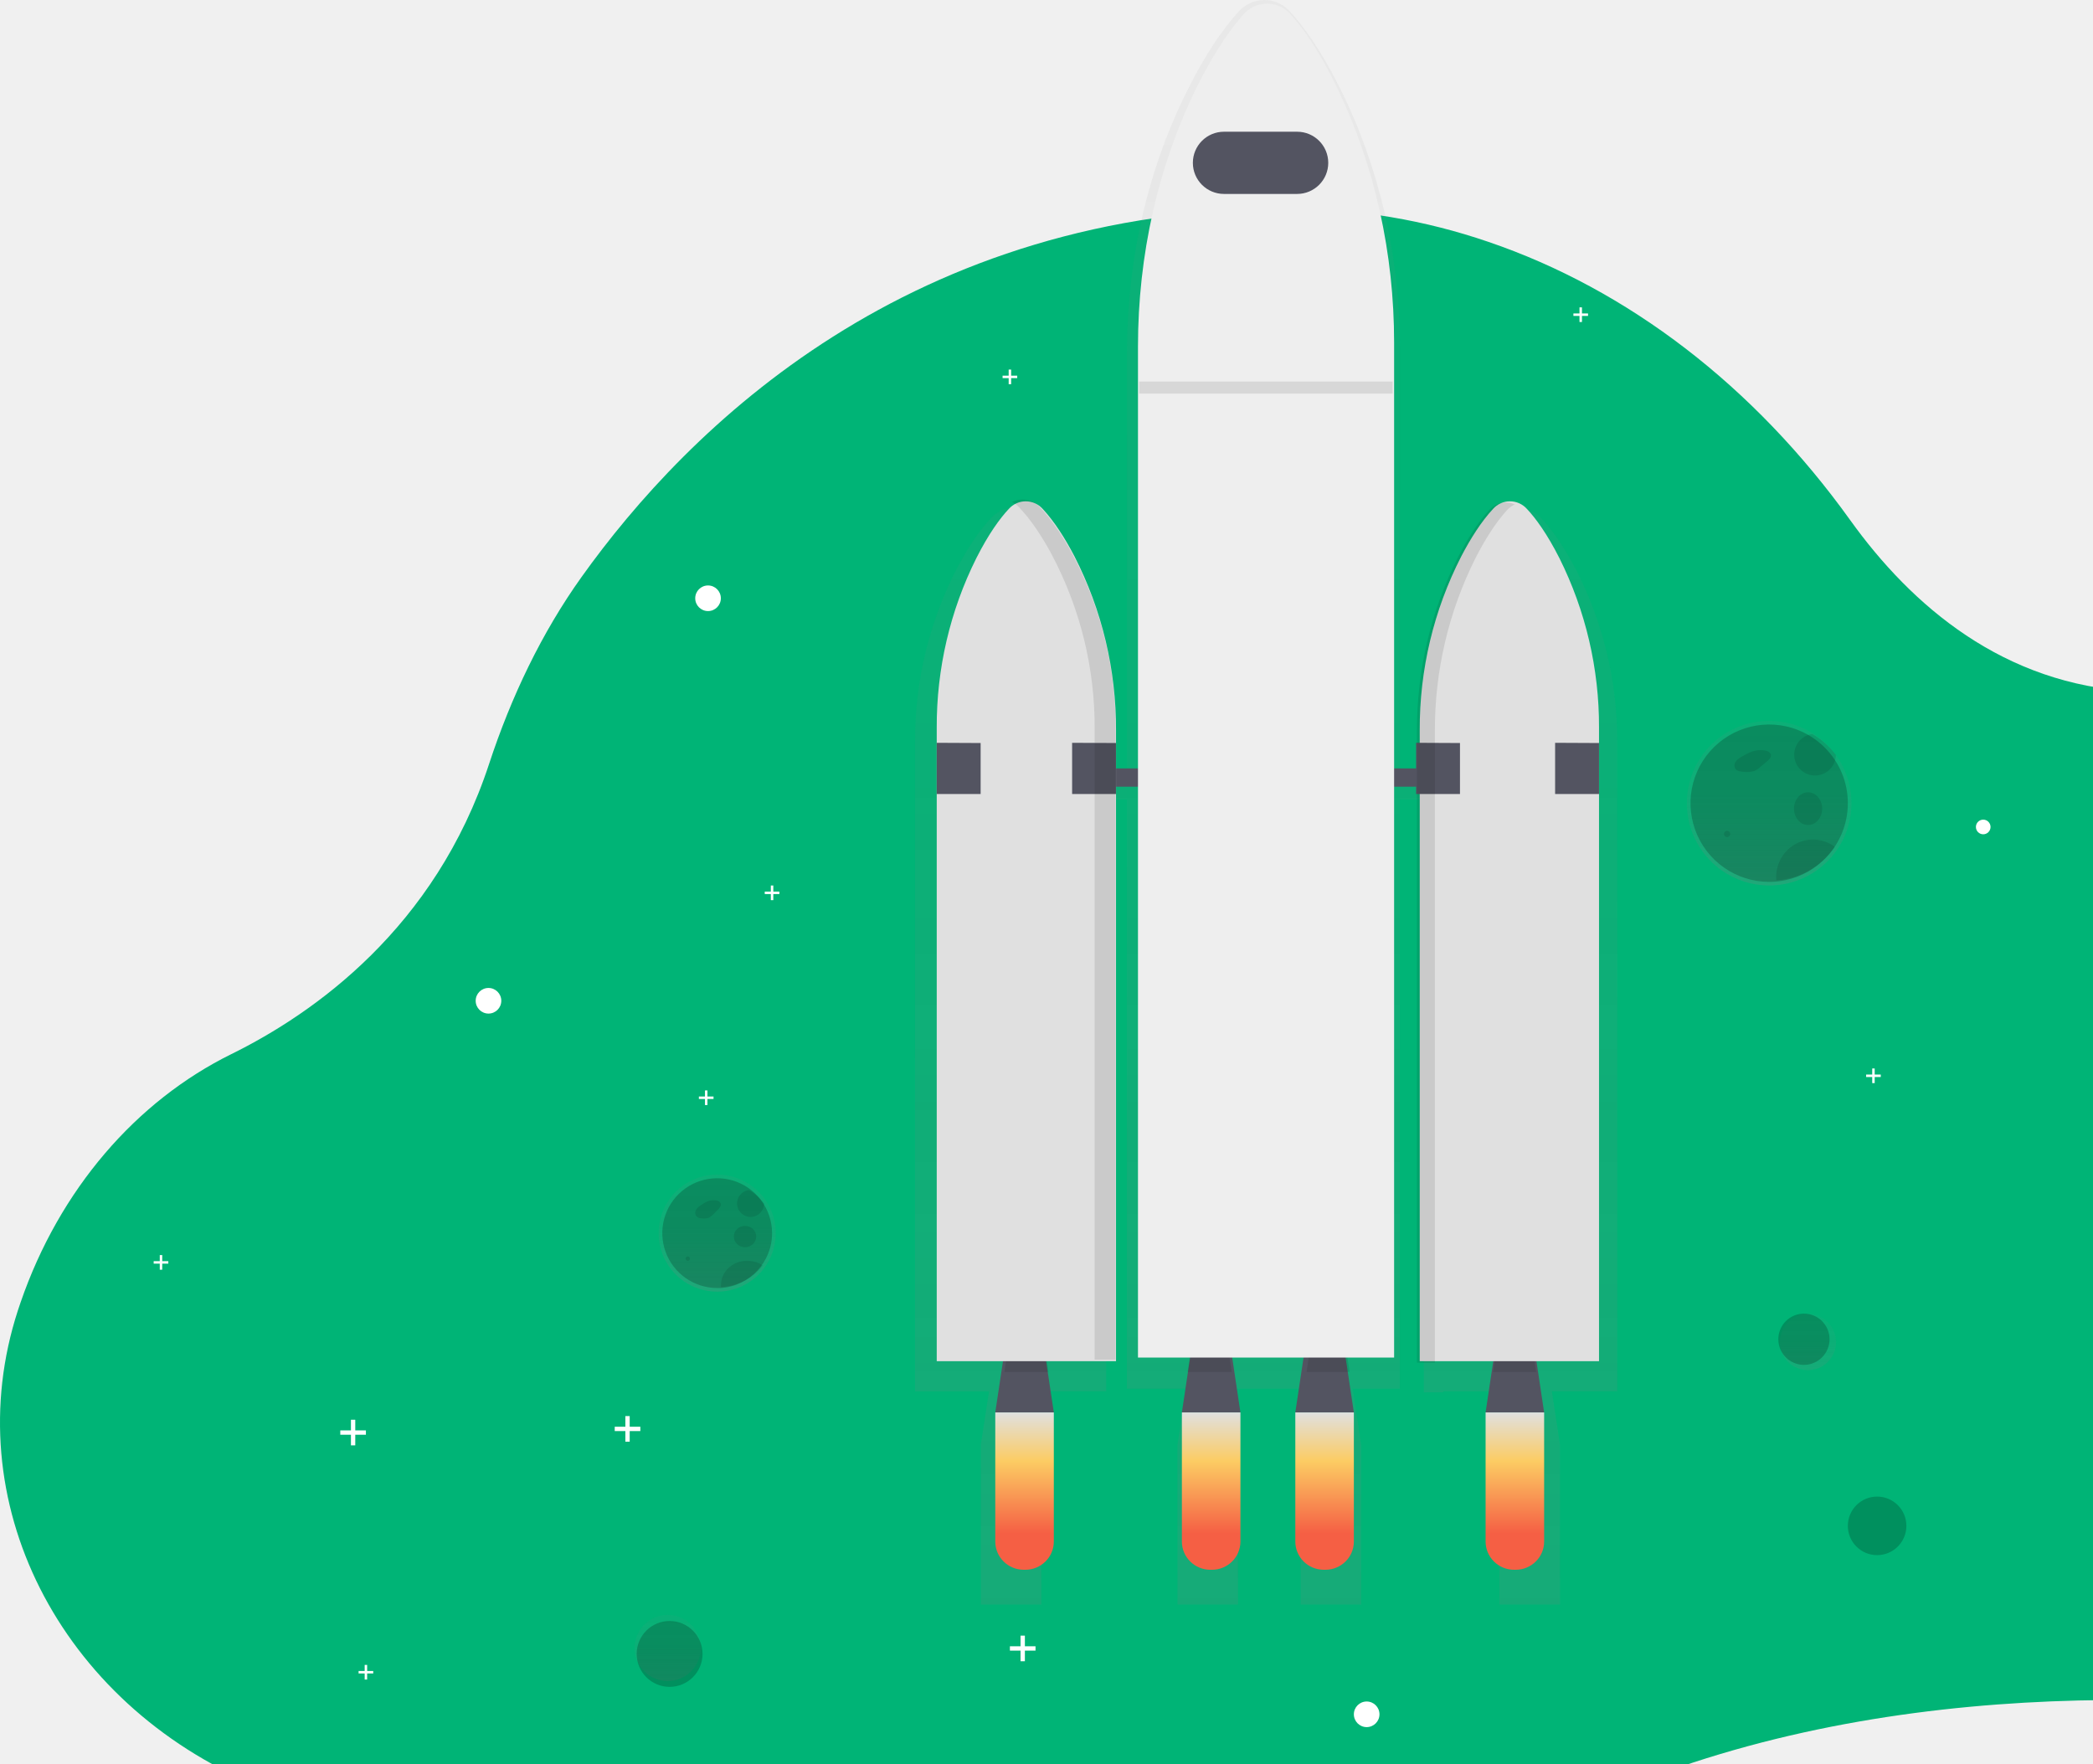
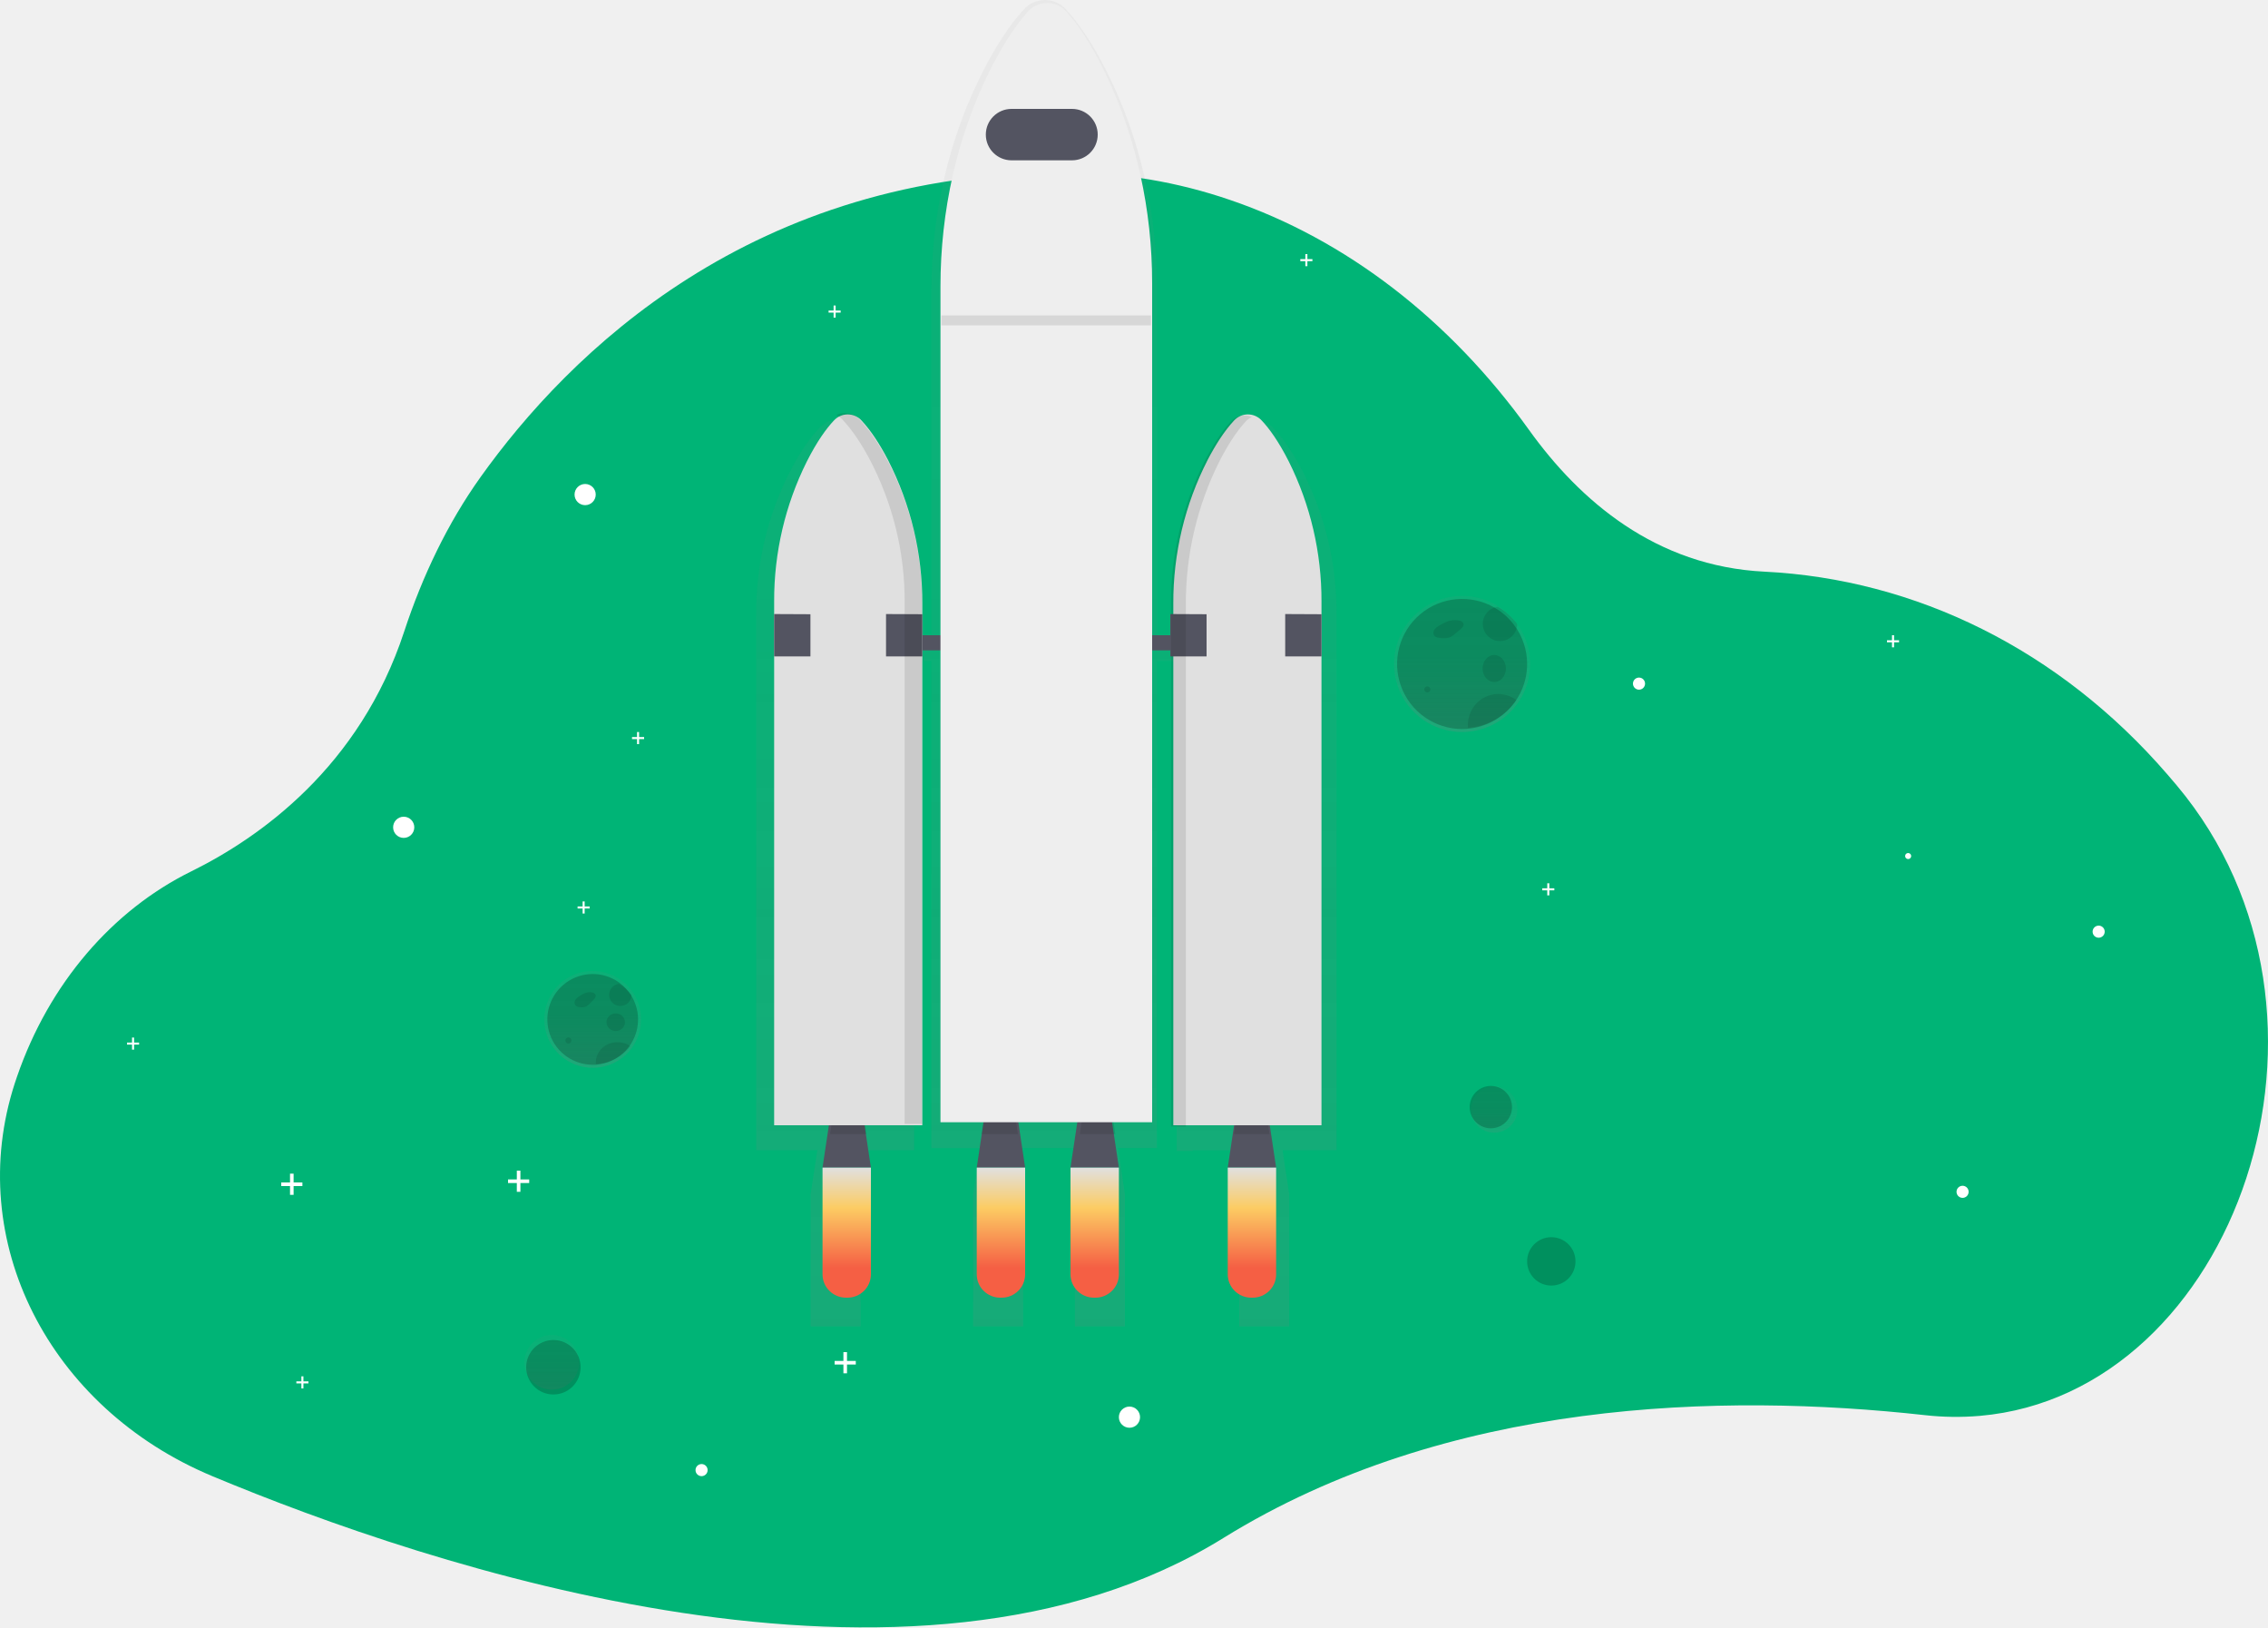
- <svg xmlns="http://www.w3.org/2000/svg" width="572" height="482" viewBox="0 0 572 482" fill="none">
-   <path d="M654.743 468.067C648.65 468.591 642.519 468.509 636.442 467.822C569.635 460.437 478.659 462.538 404.498 508.483C301.935 572.014 141.199 517.626 70.295 488.037C16.119 465.438 -12.006 410.085 4.888 358.128C5.126 357.395 5.37 356.661 5.628 355.928C16.258 325.051 37.241 300.886 63.226 288.077C85.874 276.913 118.941 253.6 133.654 208.804C139.732 190.306 148.07 172.906 158.898 157.738C187.895 117.117 248.598 56.625 352.999 57.002C371.303 57.09 389.47 60.165 406.784 66.105C444.925 79.099 479.373 105.517 505.641 142.141C522.403 165.5 547.522 187.215 583.482 188.985C633.39 191.456 681.018 214.69 716.748 256.037C717.778 257.226 718.796 258.422 719.813 259.631C783.43 335.41 739.244 460.681 654.743 468.067Z" fill="#00B476" />
-   <g opacity="0.7">
-     <path d="M182.474 459.419C187.467 459.419 191.515 455.371 191.515 450.377C191.515 445.384 187.467 441.336 182.474 441.336C177.481 441.336 173.433 445.384 173.433 450.377C173.433 455.371 177.481 459.419 182.474 459.419Z" fill="url(#paint0_linear)" />
-   </g>
-   <path opacity="0.2" d="M183 461C187.971 461 192 456.971 192 452C192 447.029 187.971 443 183 443C178.029 443 174 447.029 174 452C174 456.971 178.029 461 183 461Z" fill="black" />
-   <path d="M133.5 277C135.433 277 137 275.433 137 273.5C137 271.567 135.433 270 133.5 270C131.567 270 130 271.567 130 273.5C130 275.433 131.567 277 133.5 277Z" fill="white" />
-   <path d="M373.5 472C375.433 472 377 470.433 377 468.5C377 466.567 375.433 465 373.5 465C371.567 465 370 466.567 370 468.5C370 470.433 371.567 472 373.5 472Z" fill="white" />
-   <path d="M542 228C543.105 228 544 227.105 544 226C544 224.895 543.105 224 542 224C540.895 224 540 224.895 540 226C540 227.105 540.895 228 542 228Z" fill="white" />
-   <path d="M193.5 167C195.433 167 197 165.433 197 163.5C197 161.567 195.433 160 193.5 160C191.567 160 190 161.567 190 163.5C190 165.433 191.567 167 193.5 167Z" fill="white" />
-   <path d="M100 390.91H97.092V388H95.908V390.91H93V392.096H95.908V395H97.092V392.096H100V390.91Z" fill="white" />
-   <path d="M175 389.91H172.092V387H170.908V389.91H168V391.096H170.908V394H172.092V391.096H175V389.91Z" fill="white" />
-   <path d="M283 449.91H280.092V447H278.908V449.91H276V451.096H278.908V454H280.092V451.096H283V449.91Z" fill="white" />
-   <path d="M434 85.663H432.337V84H431.663V85.663H430V86.337H431.663V88H432.337V86.337H434V85.663Z" fill="white" />
-   <path d="M514 293.663H512.337V292H511.663V293.663H510V294.337H511.663V296H512.337V294.337H514V293.663Z" fill="white" />
-   <path d="M46 344.663H44.337V343H43.663V344.663H42V345.337H43.663V347H44.337V345.337H46V344.663Z" fill="white" />
-   <path d="M102 456.663H100.337V455H99.663V456.663H98V457.337H99.663V459H100.337V457.337H102V456.663Z" fill="white" />
-   <path d="M278 102.663H276.337V101H275.663V102.663H274V103.337H275.663V105H276.337V103.337H278V102.663Z" fill="white" />
-   <path d="M195 299.663H193.337V298H192.663V299.663H191V300.337H192.663V302H193.337V300.337H195V299.663Z" fill="white" />
-   <path d="M213 243.663H211.337V242H210.663V243.663H209V244.337H210.663V246H211.337V244.337H213V243.663Z" fill="white" />
-   <g opacity="0.7">
-     <path d="M494.1 374.446C498.341 374.446 501.78 371.007 501.78 366.766C501.78 362.524 498.341 359.086 494.1 359.086C489.858 359.086 486.42 362.524 486.42 366.766C486.42 371.007 489.858 374.446 494.1 374.446Z" fill="url(#paint1_linear)" />
-   </g>
-   <path opacity="0.2" d="M493 373C496.866 373 500 369.866 500 366C500 362.134 496.866 359 493 359C489.134 359 486 362.134 486 366C486 369.866 489.134 373 493 373Z" fill="black" />
-   <path opacity="0.2" d="M513 425C517.418 425 521 421.418 521 417C521 412.582 517.418 409 513 409C508.582 409 505 412.582 505 417C505 421.418 508.582 425 513 425Z" fill="black" />
-   <g opacity="0.7">
-     <path d="M441.98 202.685C442.035 186.139 438.073 169.828 430.434 155.154C426.812 148.262 423.506 143.984 420.959 141.35C418.965 139.242 415.848 138.641 413.213 139.858C412.186 140.223 411.258 140.822 410.502 141.607C407.064 145.172 403.957 149.886 401.265 154.896C393.233 169.921 389.068 186.709 389.144 203.747V213.967H382.592V95.133C382.592 70.232 377.024 45.668 366.098 23.883C360.925 13.558 356.201 7.141 352.578 3.2C350.799 1.171 348.233 0.008 345.535 0.008C342.837 0.008 340.271 1.171 338.492 3.2C333.583 8.541 329.149 15.604 325.296 23.11C313.822 45.371 307.996 70.641 307.996 96.268V213.92H302.335V203.206C302.407 186.179 298.242 169.402 290.215 154.388C287.503 149.377 284.395 144.664 280.978 141.099C278.94 138.934 275.729 138.35 273.06 139.66L273.298 139.785C272.469 140.154 271.719 140.679 271.087 141.33C268.547 143.971 265.241 148.242 261.619 155.134C253.981 169.808 250.018 186.119 250.073 202.665V380.245H270.289L268.059 394.841V438.497H284.593V394.841L282.383 380.239H302.309V218.502H307.97V379.539H324.115L321.799 394.841V438.497H338.333V394.841L336.018 379.519H357.791L355.462 394.841V438.497H371.996V394.841L369.68 379.519H382.573V218.522H389.124V380.503H394.436V380.258H411.999L409.796 394.841V438.497H426.33V394.841L424.12 380.239H441.98V202.685Z" fill="url(#paint2_linear)" />
-   </g>
-   <path d="M288 386H272L274.859 367H285.141L288 386Z" fill="#535461" />
-   <g opacity="0.1">
-     <path d="M274.5 374.921H286.548L285.741 369.555H275.307L274.5 374.921Z" fill="black" />
-   </g>
-   <path d="M422 386H406L408.853 367H419.147L422 386Z" fill="#535461" />
-   <g opacity="0.1">
-     <path d="M408.053 374.921H419.8L419.013 369.555H408.84L408.053 374.921Z" fill="black" />
-   </g>
-   <path d="M339 386H323L325.853 367H336.147L339 386Z" fill="#535461" />
-   <g opacity="0.1">
-     <path d="M324.568 374.921H336.624L335.816 369.555H325.375L324.568 374.921Z" fill="black" />
-   </g>
-   <path d="M370 386H354L356.853 367H367.14L370 386Z" fill="#535461" />
-   <g opacity="0.1">
-     <path d="M357.086 374.921H368.833L368.04 369.555H357.873L357.086 374.921Z" fill="black" />
-   </g>
-   <rect x="288" y="210" width="112" height="5" fill="#535461" />
-   <path d="M417.289 139.076C416.106 137.754 414.426 137 412.663 137C410.901 137 409.221 137.754 408.038 139.076C404.817 142.552 401.904 147.145 399.362 152.029C391.824 166.727 387.925 183.056 388.001 199.613V372H436.999V198.886C437.061 182.787 433.351 166.901 426.174 152.532C422.77 145.817 419.674 141.614 417.289 139.076Z" fill="#E0E0E0" />
-   <path d="M275.705 139.076C276.887 137.754 278.568 137 280.33 137C282.092 137 283.773 137.754 284.955 139.076C288.183 142.552 291.09 147.145 293.638 152.029C301.173 166.728 305.072 183.056 304.999 199.613V372H256.001V198.886C255.939 182.787 259.649 166.901 266.826 152.532C270.223 145.817 273.32 141.614 275.705 139.076Z" fill="#E0E0E0" />
-   <path d="M256 203L268 203.057V217H256V203Z" fill="#535461" />
-   <path d="M293 203L305 203.057V217H293V203Z" fill="#535461" />
-   <path d="M387 203L399 203.057V217H387V203Z" fill="#535461" />
-   <path d="M425 203L437 203.057V217H425V203Z" fill="#535461" />
-   <g opacity="0.1">
-     <path d="M293.151 151.553C290.52 146.668 287.519 142.074 284.188 138.596C282.254 136.495 279.126 135.918 276.546 137.188C277.269 137.542 277.922 138.019 278.475 138.596C281.8 142.074 284.808 146.668 287.432 151.553C295.214 166.254 299.239 182.588 299.16 199.15V371.569H304.879V199.156C304.955 182.592 300.931 166.257 293.151 151.553Z" fill="black" />
-   </g>
-   <g opacity="0.1">
-     <path d="M403.322 152.369C405.823 147.484 408.69 142.889 411.859 139.412C412.452 138.754 413.169 138.227 413.968 137.865C411.552 136.778 408.73 137.401 406.961 139.412C403.785 142.889 400.918 147.484 398.417 152.369C391.002 167.071 387.166 183.404 387.238 199.966V372.411H392.143V199.979C392.066 183.412 395.902 167.074 403.322 152.369Z" fill="black" />
-   </g>
-   <path d="M280.219 429H279.781C275.484 429 272 425.55 272 421.295V386H288V421.295C288 423.338 287.18 425.298 285.721 426.743C284.262 428.188 282.283 429 280.219 429Z" fill="url(#paint3_linear)" />
-   <path d="M331.223 429H330.777C326.481 428.996 323 425.548 323 421.295V386H339V421.295C339 425.548 335.519 428.996 331.223 429Z" fill="url(#paint4_linear)" />
-   <path d="M362.216 429H361.764C357.473 428.989 354 425.542 354 421.295V386H370V421.295C370 425.55 366.515 429 362.216 429Z" fill="url(#paint5_linear)" />
-   <path d="M414.223 429H413.798C411.731 429.004 409.747 428.193 408.285 426.748C406.822 425.302 406 423.341 406 421.295V386H422V421.295C422 425.548 418.519 428.996 414.223 429Z" fill="url(#paint6_linear)" />
-   <path d="M352.889 4.107C351.248 2.137 348.828 1 346.278 1C343.728 1 341.308 2.137 339.667 4.107C335.088 9.307 330.901 16.178 327.237 23.491C316.469 45.165 311 69.77 311 94.718V371H381V93.609C381 69.367 375.766 45.429 365.535 24.243C360.726 14.191 356.297 7.941 352.889 4.107Z" fill="#EEEEEE" />
-   <rect x="326" y="36" width="37" height="17" rx="8.5" fill="#535461" />
-   <g opacity="0.1">
-     <rect x="311.314" y="104.281" width="69.287" height="3.288" fill="black" />
-   </g>
-   <path d="M501.451 205.907C499.63 203.517 497.353 201.512 494.751 200.008C486.557 195.285 476.283 196.187 469.038 202.266C461.793 208.346 459.124 218.304 462.357 227.191C465.59 236.077 474.035 241.994 483.494 242C483.973 242 484.451 242 484.917 241.948C493.18 241.426 500.49 236.41 503.946 228.887C507.402 221.365 506.446 212.553 501.457 205.946L501.451 205.907Z" fill="url(#paint7_linear)" />
-   <path opacity="0.2" d="M505 219.507C504.998 230.849 496.185 240.237 484.868 240.954C484.424 240.954 483.967 241 483.51 241C474.47 241.005 466.392 235.353 463.299 226.857C460.205 218.361 462.757 208.837 469.684 203.027C476.611 197.216 486.432 196.362 494.258 200.888C496.747 202.332 498.923 204.26 500.656 206.558C503.479 210.283 505.005 214.832 505 219.507Z" fill="black" />
-   <path opacity="0.1" d="M479.227 205.202C478.125 205.639 477.062 206.155 476.048 206.746C475.371 207.087 474.789 207.568 474.347 208.151C473.899 208.751 473.884 209.54 474.308 210.155C474.827 210.809 475.825 210.906 476.705 210.955C477.629 211.063 478.568 210.976 479.451 210.7C480.046 210.429 480.588 210.066 481.053 209.628L482.886 208.096C483.543 207.563 484.199 206.831 483.943 206.08C483.635 205.535 483.05 205.17 482.387 205.111C480.807 204.827 479.169 205.092 477.789 205.856" fill="black" />
-   <g opacity="0.1">
-     <path d="M472 228.765C472.472 228.765 472.855 228.382 472.855 227.91C472.855 227.437 472.472 227.055 472 227.055C471.528 227.055 471.145 227.437 471.145 227.91C471.145 228.382 471.528 228.765 472 228.765Z" fill="black" />
-   </g>
-   <g opacity="0.1">
-     <path d="M494.136 225.47C496.263 225.47 497.988 223.468 497.988 220.999C497.988 218.529 496.263 216.527 494.136 216.527C492.008 216.527 490.283 218.529 490.283 220.999C490.283 223.468 492.008 225.47 494.136 225.47Z" fill="black" />
-   </g>
-   <g opacity="0.1">
-     <path d="M501.726 206.308C501.693 209.346 499.279 211.822 496.243 211.934C493.207 212.046 490.618 209.754 490.361 206.727C490.103 203.7 492.268 201.004 495.28 200.602C497.788 202.055 499.98 203.995 501.726 206.308Z" fill="black" />
-   </g>
-   <g opacity="0.1">
-     <path d="M501.457 231.458C497.76 236.824 491.871 240.185 485.451 240.592C485.451 240.292 485.412 239.992 485.412 239.685C485.416 235.813 487.558 232.274 490.951 230.534C494.343 228.795 498.407 229.152 501.457 231.458Z" fill="black" />
-   </g>
-   <path d="M208.825 327.413C207.535 325.706 205.919 324.274 204.07 323.2C198.253 319.783 190.92 320.39 185.742 324.716C180.564 329.043 178.657 336.157 180.974 342.498C183.291 348.838 189.335 353.04 196.079 353C196.419 353 196.745 353 197.091 352.966C202.936 352.572 208.097 349.009 210.542 343.679C212.986 338.349 212.322 332.108 208.811 327.413H208.825Z" fill="url(#paint8_linear)" />
-   <path opacity="0.2" d="M211 337.033C210.998 344.948 204.846 351.5 196.946 352C196.635 352 196.283 352 195.999 352C189.693 351.998 184.061 348.054 181.905 342.129C179.749 336.204 181.528 329.564 186.358 325.51C191.188 321.457 198.038 320.857 203.499 324.008C205.239 325.02 206.758 326.372 207.965 327.983C209.941 330.586 211.007 333.766 211 337.033Z" fill="black" />
-   <path opacity="0.1" d="M193.632 328.172C192.863 328.532 192.121 328.961 191.415 329.453C190.944 329.742 190.537 330.142 190.224 330.625C189.925 331.133 189.925 331.787 190.224 332.296C190.666 332.775 191.276 333.019 191.895 332.961C192.542 333.053 193.199 332.981 193.816 332.751C194.235 332.524 194.615 332.221 194.941 331.854L196.218 330.581C196.665 330.133 197.152 329.525 196.955 328.903C196.75 328.44 196.336 328.131 195.869 328.093C194.768 327.856 193.626 328.077 192.665 328.715" fill="black" />
-   <g opacity="0.1">
-     <path d="M187.965 344.565C188.294 344.565 188.56 344.299 188.56 343.97C188.56 343.641 188.294 343.375 187.965 343.375C187.637 343.375 187.37 343.641 187.37 343.97C187.37 344.299 187.637 344.565 187.965 344.565Z" fill="black" />
-   </g>
-   <g opacity="0.1">
-     <path d="M203.612 340.846C205.302 340.846 206.671 339.542 206.671 337.933C206.671 336.324 205.302 335.02 203.612 335.02C201.923 335.02 200.553 336.324 200.553 337.933C200.553 339.542 201.923 340.846 203.612 340.846Z" fill="black" />
-   </g>
-   <g opacity="0.1">
-     <path d="M208.822 328.919C208.806 330.894 207.239 332.508 205.264 332.58C203.29 332.652 201.609 331.157 201.449 329.188C201.29 327.219 202.708 325.474 204.668 325.227C206.286 326.166 207.699 327.422 208.822 328.919Z" fill="black" />
-   </g>
-   <g opacity="0.1">
-     <path d="M208.434 345.872C205.803 349.328 201.614 351.493 197.047 351.755C197.047 351.565 197.047 351.368 197.047 351.14C197.049 348.647 198.573 346.367 200.986 345.247C203.399 344.127 206.29 344.357 208.46 345.842L208.434 345.872Z" fill="black" />
-   </g>
+ <svg xmlns="http://www.w3.org/2000/svg" width="750px" height="538px" viewBox="0 0 750 538" version="1.1">
  <defs>
-     <linearGradient id="paint0_linear" x1="191.512" y1="459.419" x2="191.512" y2="441.342" gradientUnits="userSpaceOnUse">
-       <stop stop-color="#808080" stop-opacity="0.25" />
-       <stop offset="0.54" stop-color="#808080" stop-opacity="0.12" />
-       <stop offset="1" stop-color="#808080" stop-opacity="0.1" />
+     <linearGradient x1="50%" y1="100%" x2="50%" y2="0.036%" id="linearGradient-1">
+       <stop stop-color="#808080" stop-opacity="0.25" offset="0%" />
+       <stop stop-color="#808080" stop-opacity="0.12" offset="54%" />
+       <stop stop-color="#808080" stop-opacity="0.1" offset="100%" />
    </linearGradient>
-     <linearGradient id="paint1_linear" x1="501.777" y1="374.439" x2="501.777" y2="359.086" gradientUnits="userSpaceOnUse">
-       <stop stop-color="#808080" stop-opacity="0.25" />
-       <stop offset="0.54" stop-color="#808080" stop-opacity="0.12" />
-       <stop offset="1" stop-color="#808080" stop-opacity="0.1" />
+     <linearGradient x1="50%" y1="99.957%" x2="50%" y2="0%" id="linearGradient-2">
+       <stop stop-color="#808080" stop-opacity="0.25" offset="0%" />
+       <stop stop-color="#808080" stop-opacity="0.12" offset="54%" />
+       <stop stop-color="#808080" stop-opacity="0.1" offset="100%" />
    </linearGradient>
-     <linearGradient id="paint2_linear" x1="441.974" y1="438.517" x2="441.974" y2="-0.001" gradientUnits="userSpaceOnUse">
-       <stop stop-color="#808080" stop-opacity="0.25" />
-       <stop offset="0.54" stop-color="#808080" stop-opacity="0.12" />
-       <stop offset="1" stop-color="#808080" stop-opacity="0.1" />
+     <linearGradient x1="49.993%" y1="100.005%" x2="49.993%" y2="-0.002%" id="linearGradient-3">
+       <stop stop-color="#808080" stop-opacity="0.25" offset="0%" />
+       <stop stop-color="#808080" stop-opacity="0.12" offset="54%" />
+       <stop stop-color="#808080" stop-opacity="0.1" offset="100%" />
    </linearGradient>
-     <linearGradient id="paint3_linear" x1="272.003" y1="386" x2="272.003" y2="429" gradientUnits="userSpaceOnUse">
-       <stop stop-color="#E0E0E0" />
-       <stop offset="0.31" stop-color="#FCCC63" />
-       <stop offset="0.77" stop-color="#F55F44" />
+     <linearGradient x1="50.021%" y1="0%" x2="50.021%" y2="100%" id="linearGradient-4">
+       <stop stop-color="#E0E0E0" offset="0%" />
+       <stop stop-color="#FCCC63" offset="31%" />
+       <stop stop-color="#F55F44" offset="77%" />
    </linearGradient>
-     <linearGradient id="paint4_linear" x1="323" y1="386" x2="323" y2="429" gradientUnits="userSpaceOnUse">
-       <stop stop-color="#E0E0E0" />
-       <stop offset="0.31" stop-color="#FCCC63" />
-       <stop offset="0.77" stop-color="#F55F44" />
+     <linearGradient x1="50%" y1="0%" x2="50%" y2="100%" id="linearGradient-5">
+       <stop stop-color="#E0E0E0" offset="0%" />
+       <stop stop-color="#FCCC63" offset="31%" />
+       <stop stop-color="#F55F44" offset="77%" />
    </linearGradient>
-     <linearGradient id="paint5_linear" x1="354" y1="386" x2="354" y2="429" gradientUnits="userSpaceOnUse">
-       <stop stop-color="#E0E0E0" />
-       <stop offset="0.31" stop-color="#FCCC63" />
-       <stop offset="0.77" stop-color="#F55F44" />
+     <linearGradient x1="49.972%" y1="99.913%" x2="49.972%" y2="-0.087%" id="linearGradient-6">
+       <stop stop-color="#808080" stop-opacity="0.25" offset="0%" />
+       <stop stop-color="#808080" stop-opacity="0.12" offset="54%" />
+       <stop stop-color="#808080" stop-opacity="0.1" offset="100%" />
    </linearGradient>
-     <linearGradient id="paint6_linear" x1="406" y1="386" x2="406" y2="429" gradientUnits="userSpaceOnUse">
-       <stop stop-color="#E0E0E0" />
-       <stop offset="0.31" stop-color="#FCCC63" />
-       <stop offset="0.77" stop-color="#F55F44" />
-     </linearGradient>
-     <linearGradient id="paint7_linear" x1="505.987" y1="241.961" x2="505.987" y2="196.961" gradientUnits="userSpaceOnUse">
-       <stop stop-color="#808080" stop-opacity="0.25" />
-       <stop offset="0.54" stop-color="#808080" stop-opacity="0.12" />
-       <stop offset="1" stop-color="#808080" stop-opacity="0.1" />
-     </linearGradient>
-     <linearGradient id="paint8_linear" x1="212.062" y1="353" x2="212.062" y2="321.06" gradientUnits="userSpaceOnUse">
-       <stop stop-color="#808080" stop-opacity="0.25" />
-       <stop offset="0.54" stop-color="#808080" stop-opacity="0.12" />
-       <stop offset="1" stop-color="#808080" stop-opacity="0.1" />
+     <linearGradient x1="50.289%" y1="99.999%" x2="50.289%" y2="0.187%" id="linearGradient-7">
+       <stop stop-color="#808080" stop-opacity="0.25" offset="0%" />
+       <stop stop-color="#808080" stop-opacity="0.12" offset="54%" />
+       <stop stop-color="#808080" stop-opacity="0.1" offset="100%" />
    </linearGradient>
  </defs>
+   <g id="Web---1.6" stroke="none" stroke-width="1" fill="none" fill-rule="evenodd">
+     <g id="Prepare-for-Launch-(extended)" transform="translate(-736, -153)">
+       <g id="undraw_Outer_space_drqu" transform="translate(736, 153)">
+         <path d="M654.743,468.067 C648.65,468.591 642.519,468.509 636.442,467.822 C569.635,460.437 478.659,462.538 404.498,508.483 C301.935,572.014 141.199,517.626 70.295,488.037 C16.119,465.438 -12.006,410.085 4.888,358.128 C5.126,357.395 5.37,356.661 5.628,355.928 C16.258,325.051 37.241,300.886 63.226,288.077 C85.874,276.913 118.941,253.6 133.654,208.804 C139.732,190.306 148.07,172.906 158.898,157.738 C187.895,117.117 248.598,56.625 352.999,57.002 C371.303,57.09 389.47,60.165 406.784,66.105 C444.925,79.099 479.373,105.517 505.641,142.141 C522.403,165.5 547.522,187.215 583.482,188.985 C633.39,191.456 681.018,214.69 716.748,256.037 C717.778,257.226 718.796,258.422 719.813,259.631 C783.43,335.41 739.244,460.681 654.743,468.067 Z" id="Path" fill="#00B476" fill-rule="nonzero" />
+         <g id="Group" opacity="0.7" transform="translate(173, 441)" fill="url(#linearGradient-1)" fill-rule="nonzero">
+           <circle id="Oval" cx="9.474" cy="9.376" r="9.041" />
+         </g>
+         <circle id="Oval" fill="#000000" fill-rule="nonzero" opacity="0.2" cx="183" cy="452" r="9" />
+         <circle id="Oval" fill="#FFFFFF" fill-rule="nonzero" cx="133.5" cy="273.5" r="3.5" />
+         <circle id="Oval" fill="#FFFFFF" fill-rule="nonzero" cx="373.5" cy="468.5" r="3.5" />
+         <circle id="Oval" fill="#FFFFFF" fill-rule="nonzero" cx="232" cy="486" r="2" />
+         <circle id="Oval" fill="#FFFFFF" fill-rule="nonzero" cx="649" cy="394" r="2" />
+         <circle id="Oval" fill="#FFFFFF" fill-rule="nonzero" cx="542" cy="226" r="2" />
+         <circle id="Oval" fill="#FFFFFF" fill-rule="nonzero" cx="694" cy="308" r="2" />
+         <circle id="Oval" fill="#FFFFFF" fill-rule="nonzero" cx="193.5" cy="163.5" r="3.5" />
+         <polygon id="Path" fill="#FFFFFF" fill-rule="nonzero" points="100 390.91 97.092 390.91 97.092 388 95.908 388 95.908 390.91 93 390.91 93 392.096 95.908 392.096 95.908 395 97.092 395 97.092 392.096 100 392.096" />
+         <polygon id="Path" fill="#FFFFFF" fill-rule="nonzero" points="175 389.91 172.092 389.91 172.092 387 170.908 387 170.908 389.91 168 389.91 168 391.096 170.908 391.096 170.908 394 172.092 394 172.092 391.096 175 391.096" />
+         <polygon id="Path" fill="#FFFFFF" fill-rule="nonzero" points="283 449.91 280.092 449.91 280.092 447 278.908 447 278.908 449.91 276 449.91 276 451.096 278.908 451.096 278.908 454 280.092 454 280.092 451.096 283 451.096" />
+         <polygon id="Path" fill="#FFFFFF" fill-rule="nonzero" points="434 85.663 432.337 85.663 432.337 84 431.663 84 431.663 85.663 430 85.663 430 86.337 431.663 86.337 431.663 88 432.337 88 432.337 86.337 434 86.337" />
+         <polygon id="Path" fill="#FFFFFF" fill-rule="nonzero" points="628 211.663 626.337 211.663 626.337 210 625.663 210 625.663 211.663 624 211.663 624 212.337 625.663 212.337 625.663 214 626.337 214 626.337 212.337 628 212.337" />
+         <polygon id="Path" fill="#FFFFFF" fill-rule="nonzero" points="514 293.663 512.337 293.663 512.337 292 511.663 292 511.663 293.663 510 293.663 510 294.337 511.663 294.337 511.663 296 512.337 296 512.337 294.337 514 294.337" />
+         <polygon id="Path" fill="#FFFFFF" fill-rule="nonzero" points="46 344.663 44.337 344.663 44.337 343 43.663 343 43.663 344.663 42 344.663 42 345.337 43.663 345.337 43.663 347 44.337 347 44.337 345.337 46 345.337" />
+         <polygon id="Path" fill="#FFFFFF" fill-rule="nonzero" points="102 456.663 100.337 456.663 100.337 455 99.663 455 99.663 456.663 98 456.663 98 457.337 99.663 457.337 99.663 459 100.337 459 100.337 457.337 102 457.337" />
+         <polygon id="Path" fill="#FFFFFF" fill-rule="nonzero" points="278 102.663 276.337 102.663 276.337 101 275.663 101 275.663 102.663 274 102.663 274 103.337 275.663 103.337 275.663 105 276.337 105 276.337 103.337 278 103.337" />
+         <polygon id="Path" fill="#FFFFFF" fill-rule="nonzero" points="195 299.663 193.337 299.663 193.337 298 192.663 298 192.663 299.663 191 299.663 191 300.337 192.663 300.337 192.663 302 193.337 302 193.337 300.337 195 300.337" />
+         <polygon id="Path" fill="#FFFFFF" fill-rule="nonzero" points="213 243.663 211.337 243.663 211.337 242 210.663 242 210.663 243.663 209 243.663 209 244.337 210.663 244.337 210.663 246 211.337 246 211.337 244.337 213 244.337" />
+         <g id="Group" opacity="0.7" transform="translate(486, 359)" fill="url(#linearGradient-2)" fill-rule="nonzero">
+           <circle id="Oval" cx="8.1" cy="7.767" r="7.68" />
+         </g>
+         <circle id="Oval" fill="#000000" fill-rule="nonzero" opacity="0.2" cx="493" cy="366" r="7" />
+         <circle id="Oval" fill="#000000" fill-rule="nonzero" opacity="0.2" cx="513" cy="417" r="8" />
+         <g id="Group" opacity="0.7" transform="translate(250, 0)" fill="url(#linearGradient-3)" fill-rule="nonzero">
+           <path d="M191.98,202.686 C192.035,186.141 188.072,169.83 180.434,155.155 C176.812,148.263 173.506,143.985 170.959,141.351 C168.964,139.243 165.848,138.643 163.213,139.859 C162.186,140.224 161.257,140.823 160.501,141.609 C157.064,145.174 153.956,149.887 151.264,154.898 C143.233,169.922 139.068,186.711 139.144,203.749 L139.144,213.968 L132.592,213.968 L132.592,95.134 C132.592,70.233 127.024,45.669 116.097,23.884 C110.925,13.559 106.2,7.143 102.578,3.202 C100.799,1.173 98.232,0.009 95.535,0.009 C92.837,0.009 90.27,1.173 88.492,3.202 C83.583,8.542 79.149,15.606 75.296,23.112 C63.822,45.372 57.996,70.643 57.996,96.27 L57.996,213.922 L52.335,213.922 L52.335,203.207 C52.407,186.181 48.241,169.403 40.214,154.389 C37.503,149.379 34.395,144.665 30.977,141.101 C28.939,138.935 25.729,138.351 23.06,139.661 L23.297,139.787 C22.469,140.156 21.718,140.68 21.087,141.332 C18.547,143.972 15.241,148.243 11.619,155.135 C3.981,169.81 0.018,186.121 0.073,202.666 L0.073,380.247 L20.289,380.247 L18.059,394.843 L18.059,438.498 L34.593,438.498 L34.593,394.843 L32.383,380.24 L52.308,380.24 L52.308,218.503 L57.969,218.503 L57.969,379.54 L74.115,379.54 L71.799,394.843 L71.799,438.498 L88.333,438.498 L88.333,394.843 L86.017,379.52 L107.791,379.52 L105.461,394.843 L105.461,438.498 L121.996,438.498 L121.996,394.843 L119.68,379.52 L132.572,379.52 L132.572,218.523 L139.124,218.523 L139.124,380.504 L144.435,380.504 L144.435,380.26 L161.999,380.26 L159.795,394.843 L159.795,438.498 L176.33,438.498 L176.33,394.843 L174.12,380.24 L191.98,380.24 L191.98,202.686 Z" id="Path" />
+         </g>
+         <polygon id="Path" fill="#535461" fill-rule="nonzero" points="288 386 272 386 274.859 367 285.141 367" />
+         <g id="Group" opacity="0.1" transform="translate(274, 369)" fill="#000000" fill-rule="nonzero">
+           <polygon id="Path" points="0.499 5.92 12.548 5.92 11.741 0.553 1.307 0.553" />
+         </g>
+         <polygon id="Path" fill="#535461" fill-rule="nonzero" points="422 386 406 386 408.853 367 419.147 367" />
+         <g id="Group" opacity="0.1" transform="translate(408, 369)" fill="#000000" fill-rule="nonzero">
+           <polygon id="Path" points="0.053 5.92 11.8 5.92 11.013 0.553 0.84 0.553" />
+         </g>
+         <polygon id="Path" fill="#535461" fill-rule="nonzero" points="339 386 323 386 325.853 367 336.147 367" />
+         <g id="Group" opacity="0.1" transform="translate(324, 369)" fill="#000000" fill-rule="nonzero">
+           <polygon id="Path" points="0.568 5.92 12.624 5.92 11.816 0.553 1.375 0.553" />
+         </g>
+         <polygon id="Path" fill="#535461" fill-rule="nonzero" points="370 386 354 386 356.853 367 367.14 367" />
+         <g id="Group" opacity="0.1" transform="translate(357, 369)" fill="#000000" fill-rule="nonzero">
+           <polygon id="Path" points="0.087 5.92 11.833 5.92 11.04 0.553 0.873 0.553" />
+         </g>
+         <rect id="Rectangle" fill="#535461" fill-rule="nonzero" x="288" y="210" width="112" height="5" />
+         <path d="M417.289,139.076 C416.106,137.754 414.426,137 412.663,137 C410.901,137 409.221,137.754 408.038,139.076 C404.817,142.552 401.904,147.145 399.362,152.029 C391.824,166.727 387.925,183.056 388.001,199.613 L388.001,372 L436.999,372 L436.999,198.886 C437.061,182.787 433.351,166.901 426.174,152.532 C422.77,145.817 419.674,141.614 417.289,139.076 Z" id="Path" fill="#E0E0E0" fill-rule="nonzero" />
+         <path d="M275.705,139.076 C276.887,137.754 278.568,137 280.33,137 C282.092,137 283.773,137.754 284.955,139.076 C288.183,142.552 291.09,147.145 293.638,152.029 C301.173,166.728 305.072,183.056 304.999,199.613 L304.999,372 L256.001,372 L256.001,198.886 C255.939,182.787 259.649,166.901 266.826,152.532 C270.223,145.817 273.32,141.614 275.705,139.076 Z" id="Path" fill="#E0E0E0" fill-rule="nonzero" />
+         <polygon id="Path" fill="#535461" fill-rule="nonzero" points="256 203 268 203.057 268 217 256 217" />
+         <polygon id="Path" fill="#535461" fill-rule="nonzero" points="293 203 305 203.057 305 217 293 217" />
+         <polygon id="Path" fill="#535461" fill-rule="nonzero" points="387 203 399 203.057 399 217 387 217" />
+         <polygon id="Path" fill="#535461" fill-rule="nonzero" points="425 203 437 203.057 437 217 425 217" />
+         <g id="Group" opacity="0.1" transform="translate(276, 136)" fill="#000000" fill-rule="nonzero">
+           <path d="M17.15,15.555 C14.52,10.67 11.519,6.075 8.187,2.598 C6.254,0.496 3.126,-0.08 0.546,1.19 C1.269,1.544 1.922,2.02 2.475,2.598 C5.8,6.075 8.808,10.67 11.431,15.555 C19.214,30.256 23.239,46.589 23.16,63.151 L23.16,235.57 L28.879,235.57 L28.879,63.158 C28.955,46.594 24.931,30.259 17.15,15.555 Z" id="Path" />
+         </g>
+         <g id="Group" opacity="0.1" transform="translate(387, 137)" fill="#000000" fill-rule="nonzero">
+           <path d="M16.322,15.37 C18.823,10.484 21.69,5.89 24.859,2.413 C25.452,1.754 26.169,1.228 26.968,0.866 C24.552,-0.221 21.73,0.401 19.961,2.413 C16.785,5.89 13.918,10.484 11.417,15.37 C4.002,30.072 0.166,46.405 0.238,62.966 L0.238,235.412 L5.143,235.412 L5.143,62.98 C5.066,46.413 8.902,30.075 16.322,15.37 L16.322,15.37 Z" id="Path" />
+         </g>
+         <path d="M280.219,429 L279.781,429 C275.484,429 272,425.55 272,421.295 L272,386 L288,386 L288,421.295 C288,423.338 287.18,425.298 285.721,426.743 C284.262,428.188 282.283,429 280.219,429 Z" id="Path" fill="url(#linearGradient-4)" fill-rule="nonzero" />
+         <path d="M331.223,429 L330.777,429 C326.481,428.996 323,425.548 323,421.295 L323,386 L339,386 L339,421.295 C339,425.548 335.519,428.996 331.223,429 Z" id="Path" fill="url(#linearGradient-5)" fill-rule="nonzero" />
+         <path d="M362.216,429 L361.764,429 C357.473,428.989 354,425.542 354,421.295 L354,386 L370,386 L370,421.295 C370,425.55 366.515,429 362.216,429 Z" id="Path" fill="url(#linearGradient-5)" fill-rule="nonzero" />
+         <path d="M414.223,429 L413.798,429 C411.731,429.004 409.747,428.193 408.285,426.748 C406.822,425.302 406,423.341 406,421.295 L406,386 L422,386 L422,421.295 C422,425.548 418.519,428.996 414.223,429 Z" id="Path" fill="url(#linearGradient-5)" fill-rule="nonzero" />
+         <path d="M352.889,4.107 C351.248,2.137 348.828,1 346.278,1 C343.728,1 341.308,2.137 339.667,4.107 C335.088,9.307 330.901,16.178 327.237,23.491 C316.469,45.165 311,69.77 311,94.718 L311,371 L381,371 L381,93.609 C381,69.367 375.766,45.429 365.535,24.243 C360.726,14.191 356.297,7.941 352.889,4.107 Z" id="Path" fill="#EEEEEE" fill-rule="nonzero" />
+         <rect id="Rectangle" fill="#535461" fill-rule="nonzero" x="326" y="36" width="37" height="17" rx="8.5" />
+         <g id="Group" opacity="0.1" transform="translate(311, 104)" fill="#000000" fill-rule="nonzero">
+           <rect id="Rectangle" x="0.314" y="0.28" width="69.287" height="3.288" />
+         </g>
+         <path d="M501.451,205.907 L501.451,205.907 C499.63,203.517 497.353,201.512 494.751,200.008 L494.751,200.008 C486.557,195.285 476.283,196.187 469.038,202.266 C461.793,208.346 459.124,218.304 462.357,227.191 C465.59,236.077 474.035,241.994 483.494,242 C483.973,242 484.451,242 484.917,241.948 C493.18,241.426 500.49,236.41 503.946,228.887 C507.402,221.365 506.446,212.553 501.457,205.946 L501.451,205.907 Z" id="Path" fill="url(#linearGradient-6)" fill-rule="nonzero" />
+         <path d="M505,219.507 C504.998,230.849 496.185,240.237 484.868,240.954 C484.424,240.954 483.967,241 483.51,241 C474.47,241.005 466.392,235.353 463.299,226.857 C460.205,218.361 462.757,208.837 469.684,203.027 C476.611,197.216 486.432,196.362 494.258,200.888 L494.258,200.888 C496.747,202.332 498.923,204.26 500.656,206.558 L500.656,206.558 C503.479,210.283 505.005,214.832 505,219.507 Z" id="Path" fill="#000000" fill-rule="nonzero" opacity="0.2" />
+         <path d="M479.227,205.202 C478.125,205.639 477.062,206.155 476.048,206.746 C475.371,207.087 474.789,207.568 474.347,208.151 C473.899,208.751 473.884,209.54 474.308,210.155 C474.827,210.809 475.825,210.906 476.705,210.955 C477.629,211.063 478.568,210.976 479.451,210.7 C480.046,210.429 480.588,210.066 481.053,209.628 L482.886,208.096 C483.543,207.563 484.199,206.831 483.943,206.08 C483.635,205.535 483.05,205.17 482.387,205.111 C480.807,204.827 479.169,205.092 477.789,205.856" id="Path" fill="#000000" fill-rule="nonzero" opacity="0.1" />
+         <g id="Group" opacity="0.1" transform="translate(471, 227)" fill="#000000" fill-rule="nonzero">
+           <circle id="Oval" cx="1" cy="0.91" r="1" />
+         </g>
+         <g id="Group" opacity="0.1" transform="translate(490, 216)" fill="#000000" fill-rule="nonzero">
+           <ellipse id="Oval" cx="4.135" cy="5" rx="3.852" ry="4.471" />
+         </g>
+         <g id="Group" opacity="0.1" transform="translate(490, 200)" fill="#000000" fill-rule="nonzero">
+           <path d="M11.727,6.307 L11.727,6.307 C11.693,9.345 9.279,11.821 6.243,11.933 C3.207,12.045 0.618,9.753 0.361,6.725 C0.103,3.698 2.269,1.002 5.28,0.6 L5.28,0.6 C7.788,2.053 9.98,3.993 11.727,6.307 L11.727,6.307 Z" id="Path" />
+         </g>
+         <g id="Group" opacity="0.1" transform="translate(485, 229)" fill="#000000" fill-rule="nonzero">
+           <path d="M16.457,2.46 C12.76,7.826 6.87,11.187 0.451,11.593 C0.451,11.293 0.412,10.993 0.412,10.687 C0.416,6.815 2.558,3.275 5.95,1.536 C9.343,-0.203 13.407,0.154 16.457,2.46 Z" id="Path" />
+         </g>
+         <path d="M208.825,327.413 L208.825,327.413 C207.535,325.706 205.919,324.274 204.07,323.2 L204.07,323.2 C198.253,319.783 190.92,320.39 185.742,324.716 C180.564,329.043 178.657,336.157 180.974,342.498 C183.291,348.838 189.335,353.04 196.079,353 C196.419,353 196.745,353 197.091,352.966 C202.936,352.572 208.097,349.009 210.542,343.679 C212.986,338.349 212.322,332.108 208.811,327.413 L208.825,327.413 Z" id="Path" fill="url(#linearGradient-7)" fill-rule="nonzero" />
+         <path d="M211,337.033 C210.998,344.948 204.846,351.5 196.946,352 C196.635,352 196.283,352 195.999,352 C189.693,351.998 184.061,348.054 181.905,342.129 C179.749,336.204 181.528,329.564 186.358,325.51 C191.188,321.457 198.038,320.857 203.499,324.008 L203.499,324.008 C205.239,325.02 206.758,326.372 207.965,327.983 L207.965,327.983 C209.941,330.586 211.007,333.766 211,337.033 Z" id="Path" fill="#000000" fill-rule="nonzero" opacity="0.2" />
+         <path d="M193.632,328.172 C192.863,328.532 192.121,328.961 191.415,329.453 C190.944,329.742 190.537,330.142 190.224,330.625 C189.925,331.133 189.925,331.787 190.224,332.296 C190.666,332.775 191.276,333.019 191.895,332.961 C192.542,333.053 193.199,332.981 193.816,332.751 C194.235,332.524 194.615,332.221 194.941,331.854 L196.218,330.581 C196.665,330.133 197.152,329.525 196.955,328.903 C196.75,328.44 196.336,328.131 195.869,328.093 C194.768,327.856 193.626,328.077 192.665,328.715" id="Path" fill="#000000" fill-rule="nonzero" opacity="0.1" />
+         <g id="Group" opacity="0.1" transform="translate(187, 343)" fill="#000000" fill-rule="nonzero">
+           <circle id="Oval" cx="0.965" cy="0.97" r="1" />
+         </g>
+         <g id="Group" opacity="0.1" transform="translate(200, 335)" fill="#000000" fill-rule="nonzero">
+           <ellipse id="Oval" cx="3.612" cy="2.933" rx="3.059" ry="2.913" />
+         </g>
+         <g id="Group" opacity="0.1" transform="translate(201, 325)" fill="#000000" fill-rule="nonzero">
+           <path d="M7.822,3.92 L7.822,3.92 C7.806,5.895 6.238,7.509 4.264,7.581 C2.29,7.653 0.609,6.159 0.449,4.19 C0.289,2.221 1.708,0.475 3.668,0.228 L3.668,0.228 C5.286,1.167 6.699,2.423 7.822,3.92 Z" id="Path" />
+         </g>
+         <g id="Group" opacity="0.1" transform="translate(197, 344)" fill="#000000" fill-rule="nonzero">
+           <path d="M11.433,1.871 C8.803,5.327 4.613,7.491 0.047,7.754 C0.047,7.563 0.047,7.366 0.047,7.138 C0.049,4.645 1.573,2.366 3.986,1.245 C6.399,0.125 9.29,0.355 11.46,1.84 L11.433,1.871 Z" id="Path" />
+         </g>
+         <polyline id="Path" points="553 356 567 363.572 556.07 376" />
+         <circle id="Oval" fill="#FFFFFF" fill-rule="nonzero" cx="631" cy="283" r="1" />
+       </g>
+     </g>
+   </g>
</svg>
